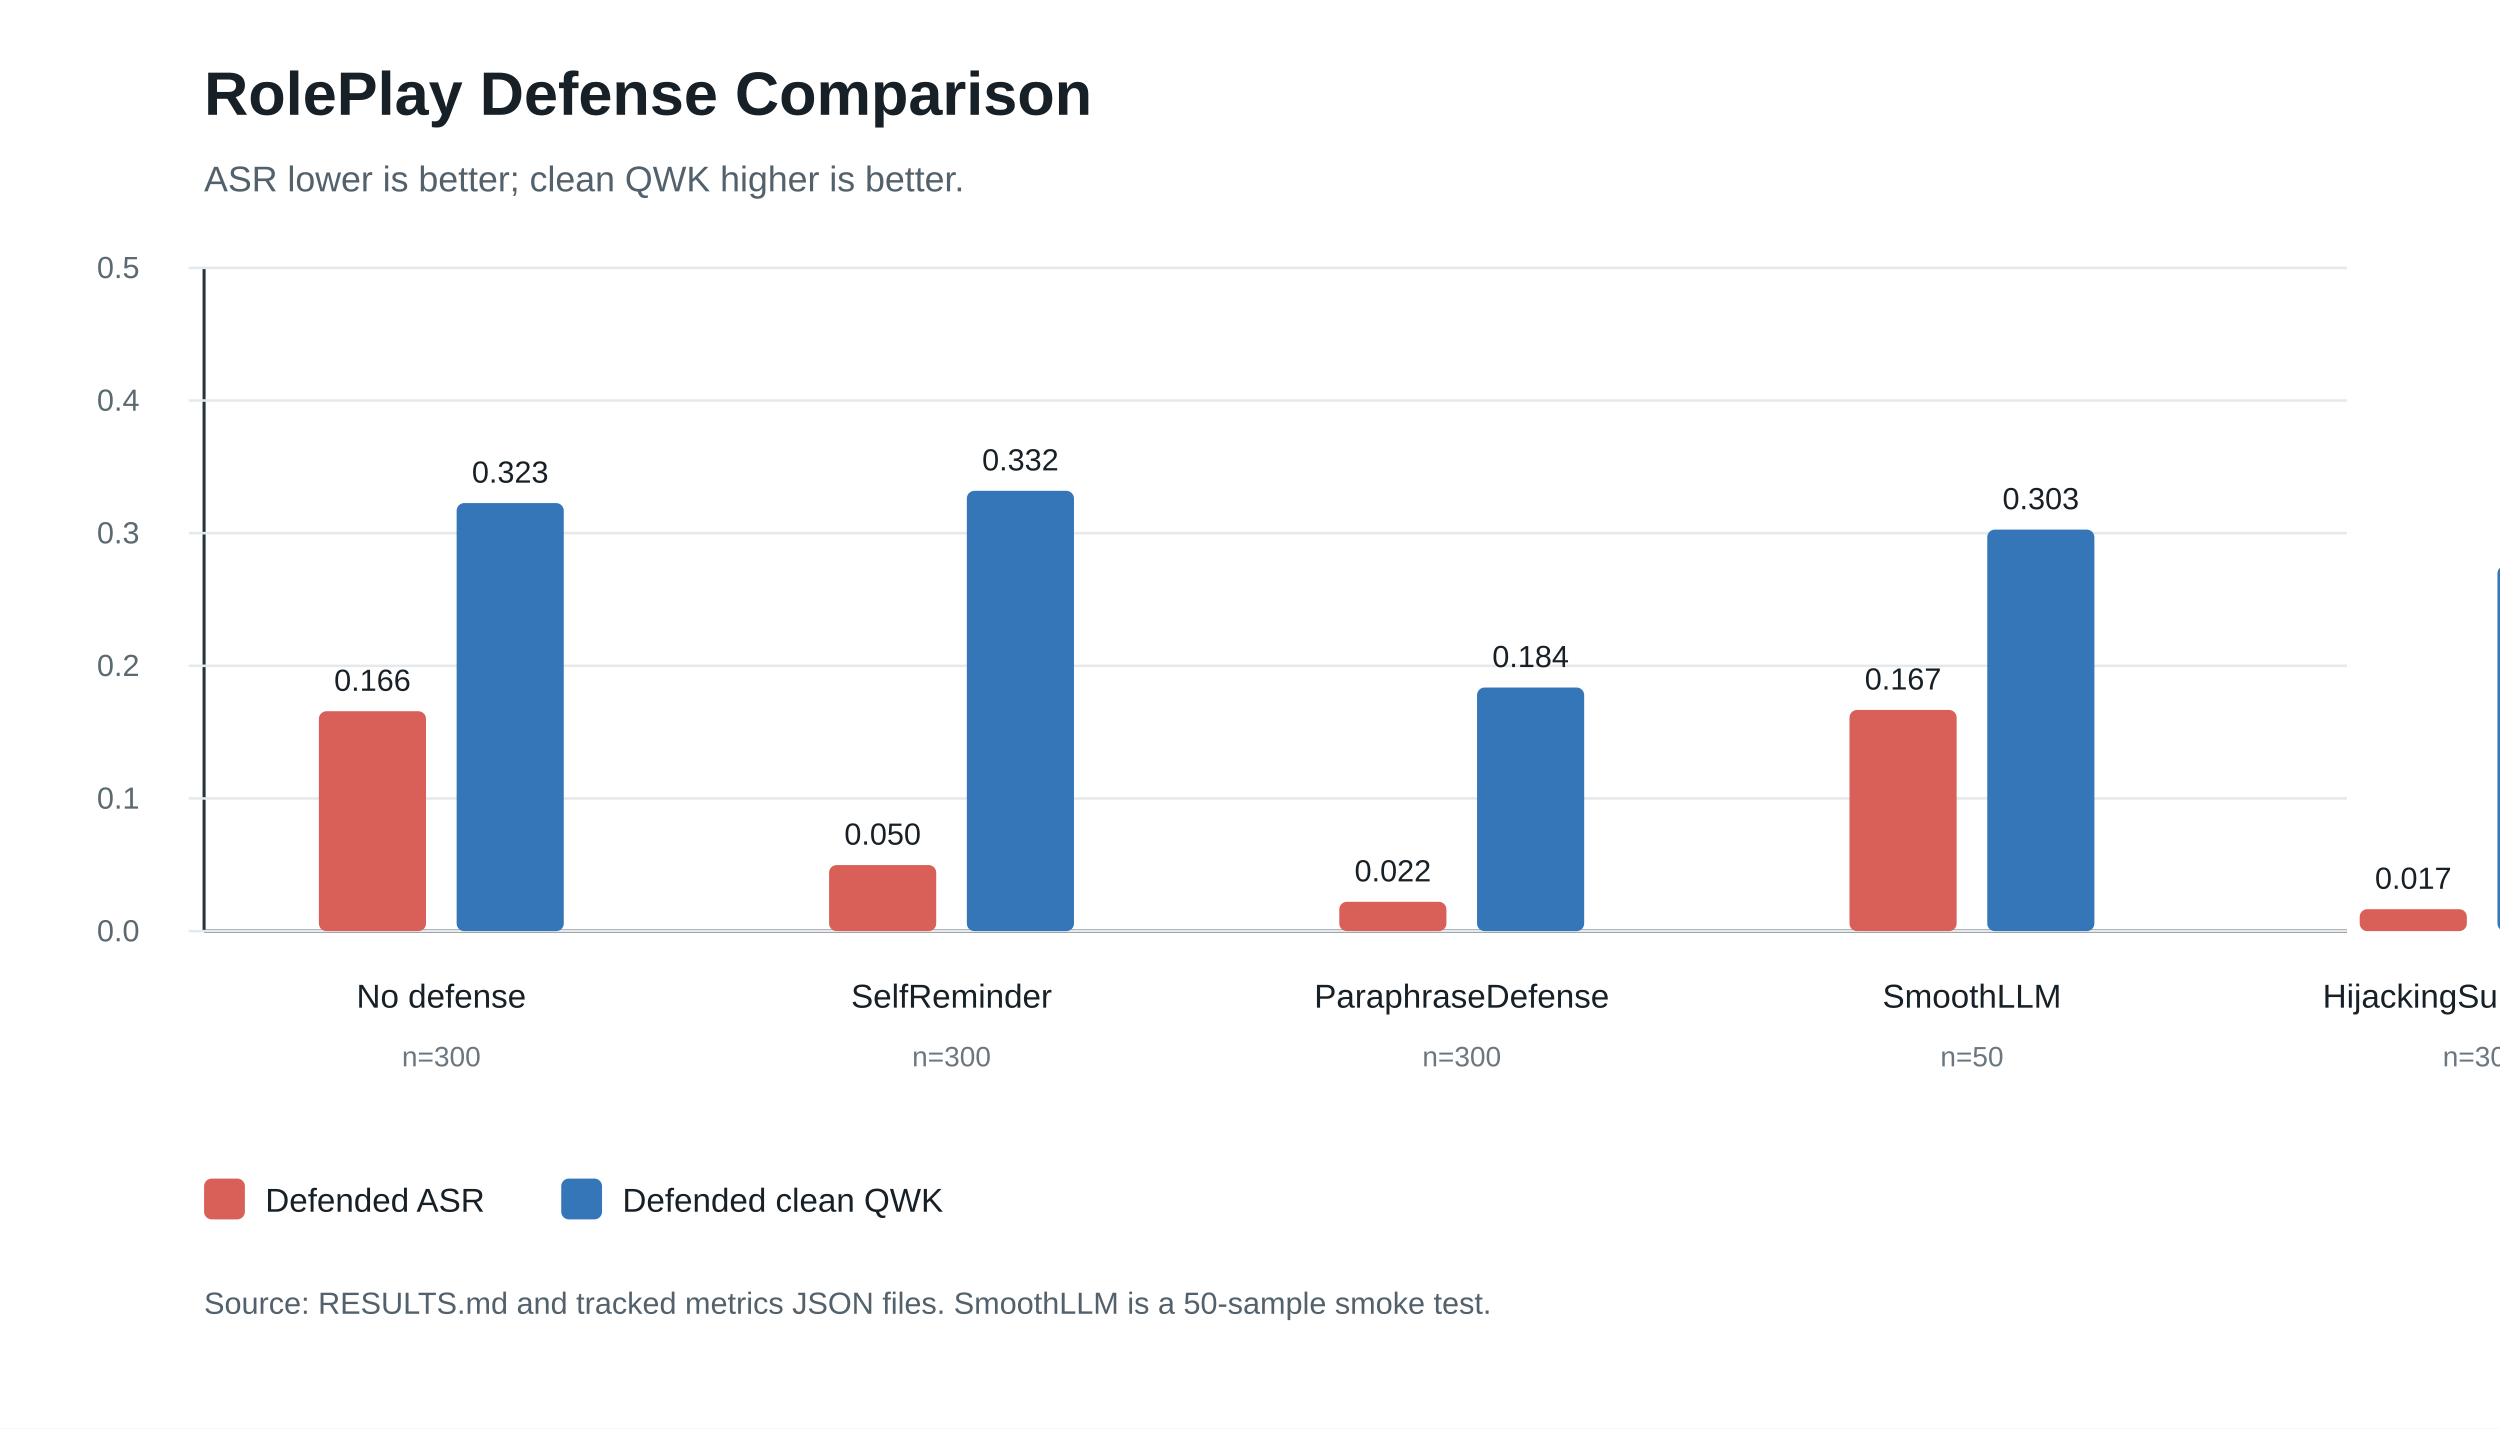
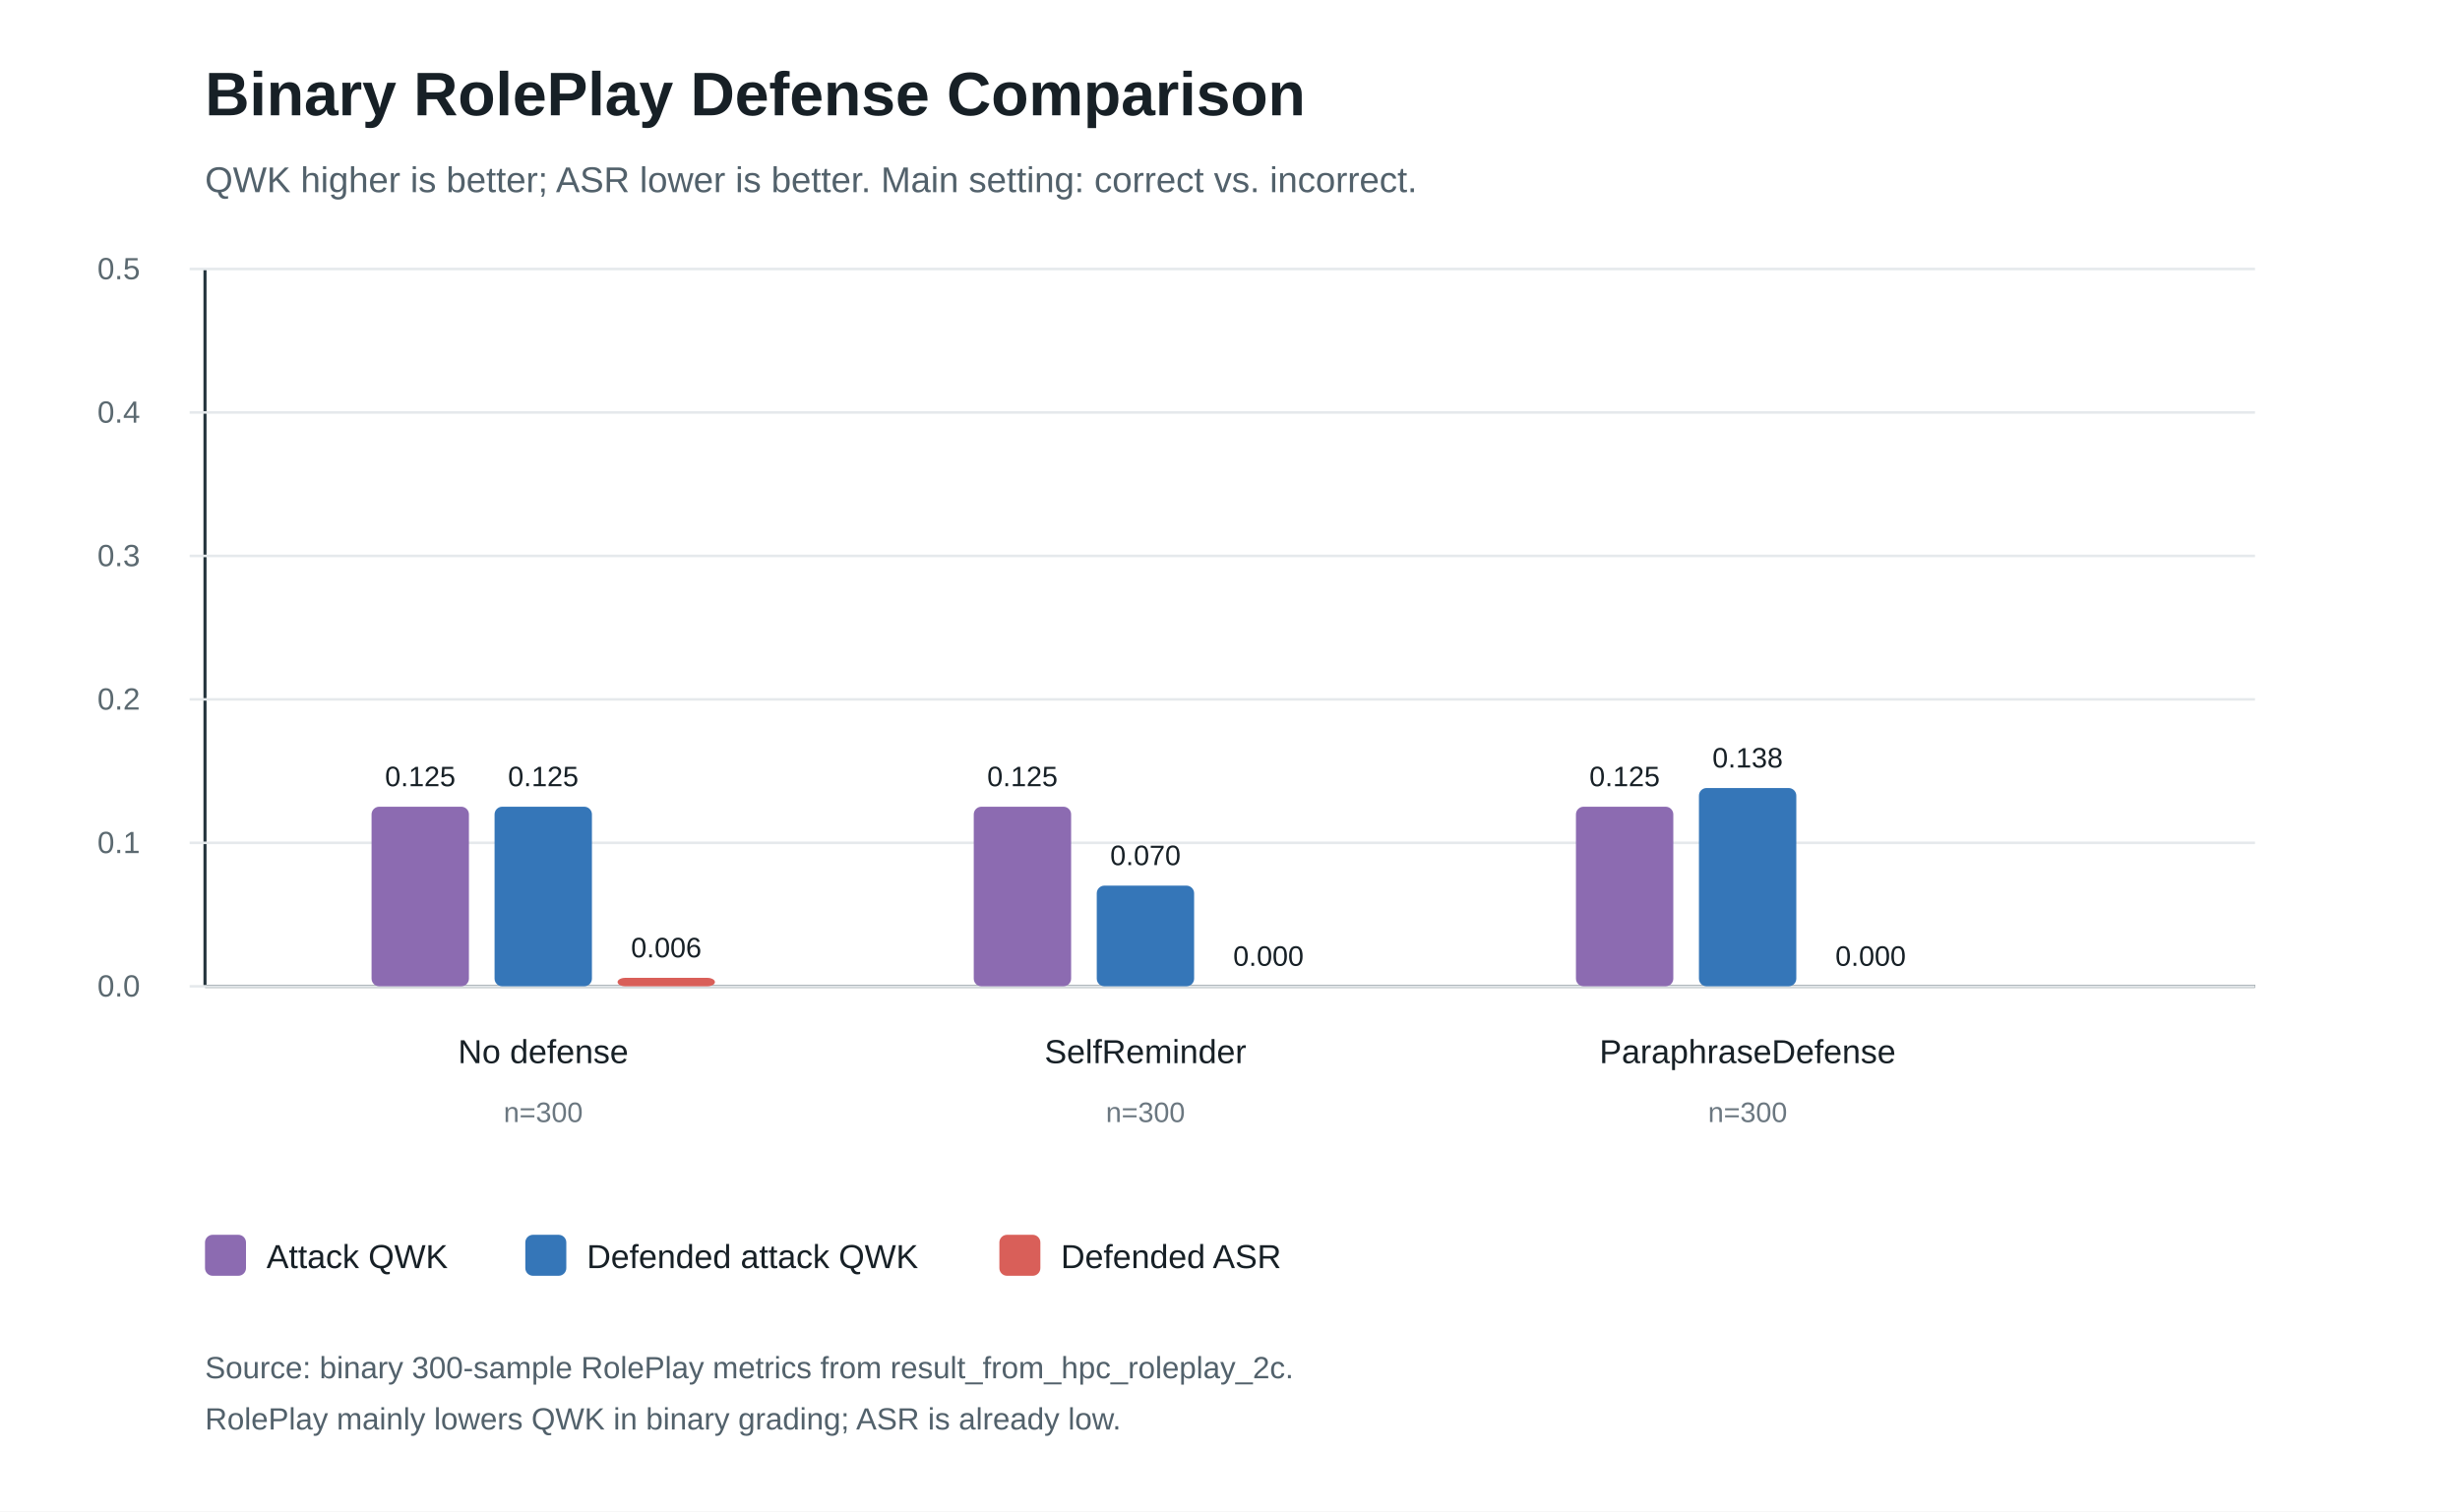
- <svg xmlns="http://www.w3.org/2000/svg" width="980" height="560" viewBox="0 0 980 560">
+ <svg xmlns="http://www.w3.org/2000/svg" width="960" height="590" viewBox="0 0 960 590">
  <rect width="100%" height="100%" fill="#ffffff" />
-   <text x="80" y="45" font-family="Arial, sans-serif" font-size="24" font-weight="700" fill="#172026">RolePlay Defense Comparison</text>
-   <text x="80" y="75" font-family="Arial, sans-serif" font-size="14" fill="#52616b">ASR lower is better; clean QWK higher is better.</text>
-   <line x1="80" y1="365" x2="920" y2="365" stroke="#24343d" stroke-width="1.2" />
-   <line x1="80" y1="105" x2="80" y2="365" stroke="#24343d" stroke-width="1.2" />
-   <line x1="74" y1="365.0" x2="920" y2="365.0" stroke="#e5e9ec" stroke-width="1" />
-   <text x="38" y="369.0" font-family="Arial, sans-serif" font-size="12" fill="#5b6970">0.0</text>
-   <line x1="74" y1="313.0" x2="920" y2="313.0" stroke="#e5e9ec" stroke-width="1" />
-   <text x="38" y="317.0" font-family="Arial, sans-serif" font-size="12" fill="#5b6970">0.1</text>
-   <line x1="74" y1="261.0" x2="920" y2="261.0" stroke="#e5e9ec" stroke-width="1" />
-   <text x="38" y="265.0" font-family="Arial, sans-serif" font-size="12" fill="#5b6970">0.2</text>
-   <line x1="74" y1="209.0" x2="920" y2="209.0" stroke="#e5e9ec" stroke-width="1" />
-   <text x="38" y="213.0" font-family="Arial, sans-serif" font-size="12" fill="#5b6970">0.3</text>
-   <line x1="74" y1="157.0" x2="920" y2="157.0" stroke="#e5e9ec" stroke-width="1" />
-   <text x="38" y="161.0" font-family="Arial, sans-serif" font-size="12" fill="#5b6970">0.4</text>
-   <line x1="74" y1="105.0" x2="920" y2="105.0" stroke="#e5e9ec" stroke-width="1" />
+   <text x="80" y="45" font-family="Arial, sans-serif" font-size="24" font-weight="700" fill="#172026">Binary RolePlay Defense Comparison</text>
+   <text x="80" y="75" font-family="Arial, sans-serif" font-size="14" fill="#52616b">QWK higher is better; ASR lower is better. Main setting: correct vs. incorrect.</text>
+   <line x1="80" y1="385" x2="880" y2="385" stroke="#24343d" stroke-width="1.2" />
+   <line x1="80" y1="105" x2="80" y2="385" stroke="#24343d" stroke-width="1.2" />
+   <line x1="74" y1="385.0" x2="880" y2="385.0" stroke="#e5e9ec" stroke-width="1" />
+   <text x="38" y="389.0" font-family="Arial, sans-serif" font-size="12" fill="#5b6970">0.0</text>
+   <line x1="74" y1="329.0" x2="880" y2="329.0" stroke="#e5e9ec" stroke-width="1" />
+   <text x="38" y="333.0" font-family="Arial, sans-serif" font-size="12" fill="#5b6970">0.1</text>
+   <line x1="74" y1="273.0" x2="880" y2="273.0" stroke="#e5e9ec" stroke-width="1" />
+   <text x="38" y="277.0" font-family="Arial, sans-serif" font-size="12" fill="#5b6970">0.2</text>
+   <line x1="74" y1="217.0" x2="880" y2="217.0" stroke="#e5e9ec" stroke-width="1" />
+   <text x="38" y="221.0" font-family="Arial, sans-serif" font-size="12" fill="#5b6970">0.3</text>
+   <line x1="74" y1="161.0" x2="880" y2="161.0" stroke="#e5e9ec" stroke-width="1" />
+   <text x="38" y="165.0" font-family="Arial, sans-serif" font-size="12" fill="#5b6970">0.4</text>
+   <line x1="74" y1="105.0" x2="880" y2="105.0" stroke="#e5e9ec" stroke-width="1" />
  <text x="38" y="109.0" font-family="Arial, sans-serif" font-size="12" fill="#5b6970">0.5</text>
-   <rect x="125.0" y="278.8" width="42.0" height="86.2" fill="#d95f59" rx="3" />
-   <rect x="179.0" y="197.2" width="42.0" height="167.8" fill="#3576b8" rx="3" />
-   <text x="173.0" y="395" text-anchor="middle" font-family="Arial, sans-serif" font-size="13" fill="#172026">No defense</text>
-   <text x="146.0" y="270.8" text-anchor="middle" font-family="Arial, sans-serif" font-size="12" fill="#172026">0.166</text>
-   <text x="200.0" y="189.2" text-anchor="middle" font-family="Arial, sans-serif" font-size="12" fill="#172026">0.323</text>
-   <text x="173.0" y="418" text-anchor="middle" font-family="Arial, sans-serif" font-size="11" fill="#6b7780">n=300</text>
-   <rect x="325.0" y="339.1" width="42.0" height="25.9" fill="#d95f59" rx="3" />
-   <rect x="379.0" y="192.4" width="42.0" height="172.6" fill="#3576b8" rx="3" />
-   <text x="373.0" y="395" text-anchor="middle" font-family="Arial, sans-serif" font-size="13" fill="#172026">SelfReminder</text>
-   <text x="346.0" y="331.1" text-anchor="middle" font-family="Arial, sans-serif" font-size="12" fill="#172026">0.050</text>
-   <text x="400.0" y="184.4" text-anchor="middle" font-family="Arial, sans-serif" font-size="12" fill="#172026">0.332</text>
-   <text x="373.0" y="418" text-anchor="middle" font-family="Arial, sans-serif" font-size="11" fill="#6b7780">n=300</text>
-   <rect x="525.0" y="353.5" width="42.0" height="11.5" fill="#d95f59" rx="3" />
-   <rect x="579.0" y="269.5" width="42.0" height="95.5" fill="#3576b8" rx="3" />
-   <text x="573.0" y="395" text-anchor="middle" font-family="Arial, sans-serif" font-size="13" fill="#172026">ParaphraseDefense</text>
-   <text x="546.0" y="345.5" text-anchor="middle" font-family="Arial, sans-serif" font-size="12" fill="#172026">0.022</text>
-   <text x="600.0" y="261.5" text-anchor="middle" font-family="Arial, sans-serif" font-size="12" fill="#172026">0.184</text>
-   <text x="573.0" y="418" text-anchor="middle" font-family="Arial, sans-serif" font-size="11" fill="#6b7780">n=300</text>
-   <rect x="725.0" y="278.3" width="42.0" height="86.7" fill="#d95f59" rx="3" />
-   <rect x="779.0" y="207.6" width="42.0" height="157.4" fill="#3576b8" rx="3" />
-   <text x="773.0" y="395" text-anchor="middle" font-family="Arial, sans-serif" font-size="13" fill="#172026">SmoothLLM</text>
-   <text x="746.0" y="270.3" text-anchor="middle" font-family="Arial, sans-serif" font-size="12" fill="#172026">0.167</text>
-   <text x="800.0" y="199.6" text-anchor="middle" font-family="Arial, sans-serif" font-size="12" fill="#172026">0.303</text>
-   <text x="773.0" y="418" text-anchor="middle" font-family="Arial, sans-serif" font-size="11" fill="#6b7780">n=50</text>
-   <rect x="925.0" y="356.4" width="42.0" height="8.6" fill="#d95f59" rx="3" />
-   <rect x="979.0" y="221.8" width="42.0" height="143.2" fill="#3576b8" rx="3" />
-   <text x="973.0" y="395" text-anchor="middle" font-family="Arial, sans-serif" font-size="13" fill="#172026">HijackingSuppression</text>
-   <text x="946.0" y="348.4" text-anchor="middle" font-family="Arial, sans-serif" font-size="12" fill="#172026">0.017</text>
-   <text x="1000.0" y="213.8" text-anchor="middle" font-family="Arial, sans-serif" font-size="12" fill="#172026">0.275</text>
-   <text x="973.0" y="418" text-anchor="middle" font-family="Arial, sans-serif" font-size="11" fill="#6b7780">n=300</text>
-   <rect x="80" y="462" width="16" height="16" fill="#d95f59" rx="3" />
-   <text x="104" y="475" font-family="Arial, sans-serif" font-size="13" fill="#172026">Defended ASR</text>
-   <rect x="220" y="462" width="16" height="16" fill="#3576b8" rx="3" />
-   <text x="244" y="475" font-family="Arial, sans-serif" font-size="13" fill="#172026">Defended clean QWK</text>
-   <text x="80" y="515" font-family="Arial, sans-serif" font-size="12" fill="#52616b">Source: RESULTS.md and tracked metrics JSON files. SmoothLLM is a 50-sample smoke test.</text>
+   <rect x="145.0" y="314.9" width="38.0" height="70.1" fill="#8c6bb1" rx="3" />
+   <rect x="193.0" y="314.9" width="38.0" height="70.1" fill="#3576b8" rx="3" />
+   <rect x="241.0" y="381.7" width="38.0" height="3.3" fill="#d95f59" rx="3" />
+   <text x="212.0" y="415" text-anchor="middle" font-family="Arial, sans-serif" font-size="13" fill="#172026">No defense</text>
+   <text x="212.0" y="438" text-anchor="middle" font-family="Arial, sans-serif" font-size="11" fill="#6b7780">n=300</text>
+   <text x="164.0" y="306.9" text-anchor="middle" font-family="Arial, sans-serif" font-size="11" fill="#172026">0.125</text>
+   <text x="212.0" y="306.9" text-anchor="middle" font-family="Arial, sans-serif" font-size="11" fill="#172026">0.125</text>
+   <text x="260.0" y="373.7" text-anchor="middle" font-family="Arial, sans-serif" font-size="11" fill="#172026">0.006</text>
+   <rect x="380.0" y="314.9" width="38.0" height="70.1" fill="#8c6bb1" rx="3" />
+   <rect x="428.0" y="345.7" width="38.0" height="39.3" fill="#3576b8" rx="3" />
+   <rect x="476.0" y="385.0" width="38.0" height="0.0" fill="#d95f59" rx="3" />
+   <text x="447.0" y="415" text-anchor="middle" font-family="Arial, sans-serif" font-size="13" fill="#172026">SelfReminder</text>
+   <text x="447.0" y="438" text-anchor="middle" font-family="Arial, sans-serif" font-size="11" fill="#6b7780">n=300</text>
+   <text x="399.0" y="306.9" text-anchor="middle" font-family="Arial, sans-serif" font-size="11" fill="#172026">0.125</text>
+   <text x="447.0" y="337.7" text-anchor="middle" font-family="Arial, sans-serif" font-size="11" fill="#172026">0.070</text>
+   <text x="495.0" y="377.0" text-anchor="middle" font-family="Arial, sans-serif" font-size="11" fill="#172026">0.000</text>
+   <rect x="615.0" y="314.9" width="38.0" height="70.1" fill="#8c6bb1" rx="3" />
+   <rect x="663.0" y="307.6" width="38.0" height="77.4" fill="#3576b8" rx="3" />
+   <rect x="711.0" y="385.0" width="38.0" height="0.0" fill="#d95f59" rx="3" />
+   <text x="682.0" y="415" text-anchor="middle" font-family="Arial, sans-serif" font-size="13" fill="#172026">ParaphraseDefense</text>
+   <text x="682.0" y="438" text-anchor="middle" font-family="Arial, sans-serif" font-size="11" fill="#6b7780">n=300</text>
+   <text x="634.0" y="306.9" text-anchor="middle" font-family="Arial, sans-serif" font-size="11" fill="#172026">0.125</text>
+   <text x="682.0" y="299.6" text-anchor="middle" font-family="Arial, sans-serif" font-size="11" fill="#172026">0.138</text>
+   <text x="730.0" y="377.0" text-anchor="middle" font-family="Arial, sans-serif" font-size="11" fill="#172026">0.000</text>
+   <rect x="80" y="482" width="16" height="16" fill="#8c6bb1" rx="3" />
+   <text x="104" y="495" font-family="Arial, sans-serif" font-size="13" fill="#172026">Attack QWK</text>
+   <rect x="205" y="482" width="16" height="16" fill="#3576b8" rx="3" />
+   <text x="229" y="495" font-family="Arial, sans-serif" font-size="13" fill="#172026">Defended attack QWK</text>
+   <rect x="390" y="482" width="16" height="16" fill="#d95f59" rx="3" />
+   <text x="414" y="495" font-family="Arial, sans-serif" font-size="13" fill="#172026">Defended ASR</text>
+   <text x="80" y="538" font-family="Arial, sans-serif" font-size="12" fill="#52616b">Source: binary 300-sample RolePlay metrics from result_from_hpc_roleplay_2c.</text>
+   <text x="80" y="558" font-family="Arial, sans-serif" font-size="12" fill="#52616b">RolePlay mainly lowers QWK in binary grading; ASR is already low.</text>
</svg>
